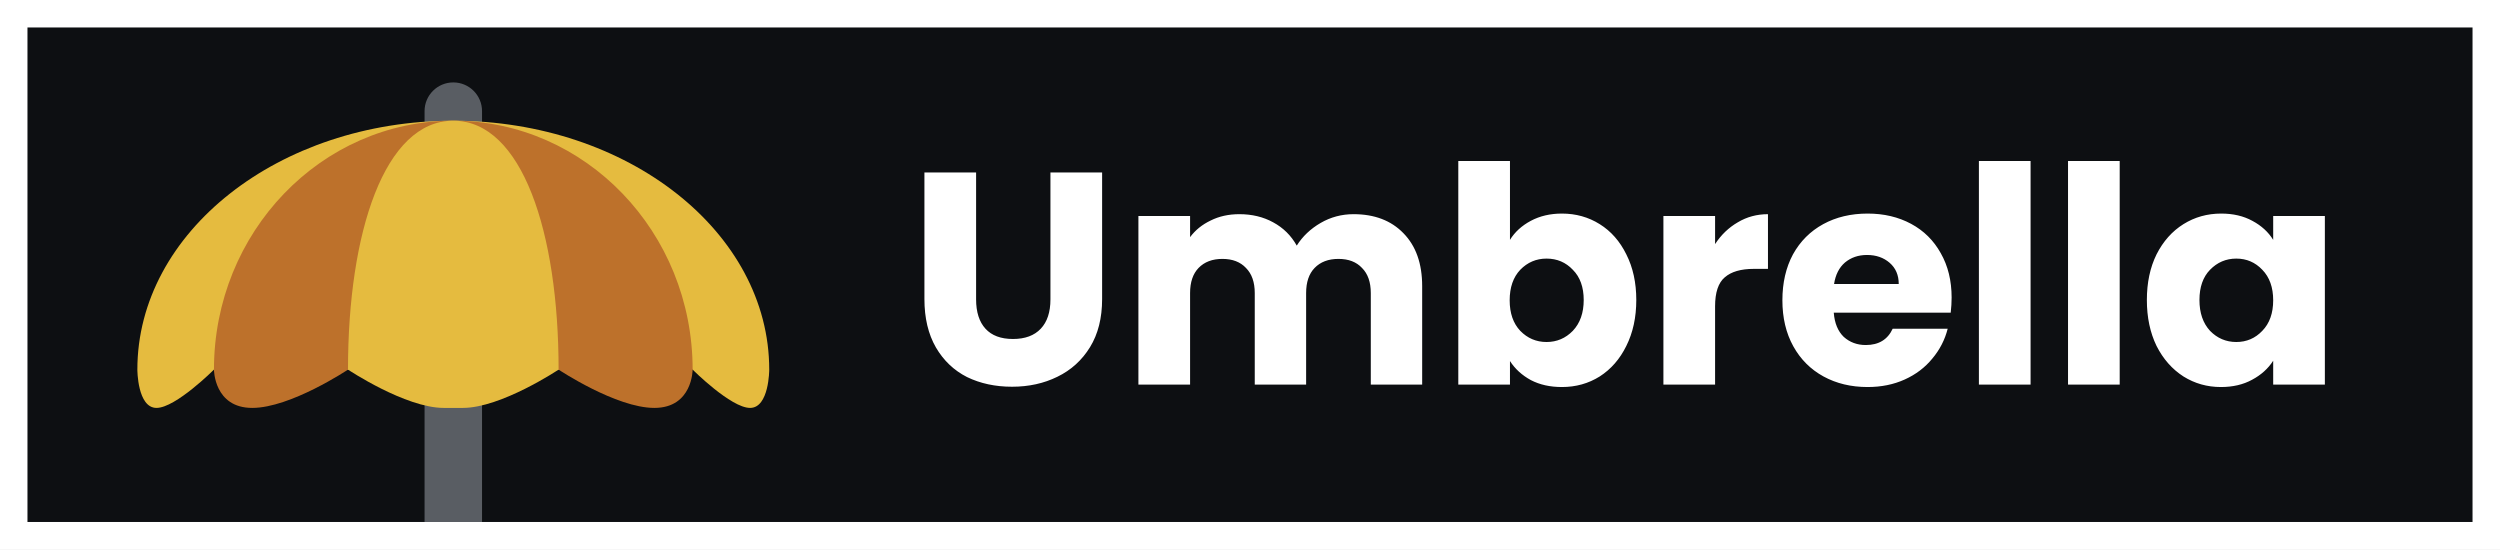
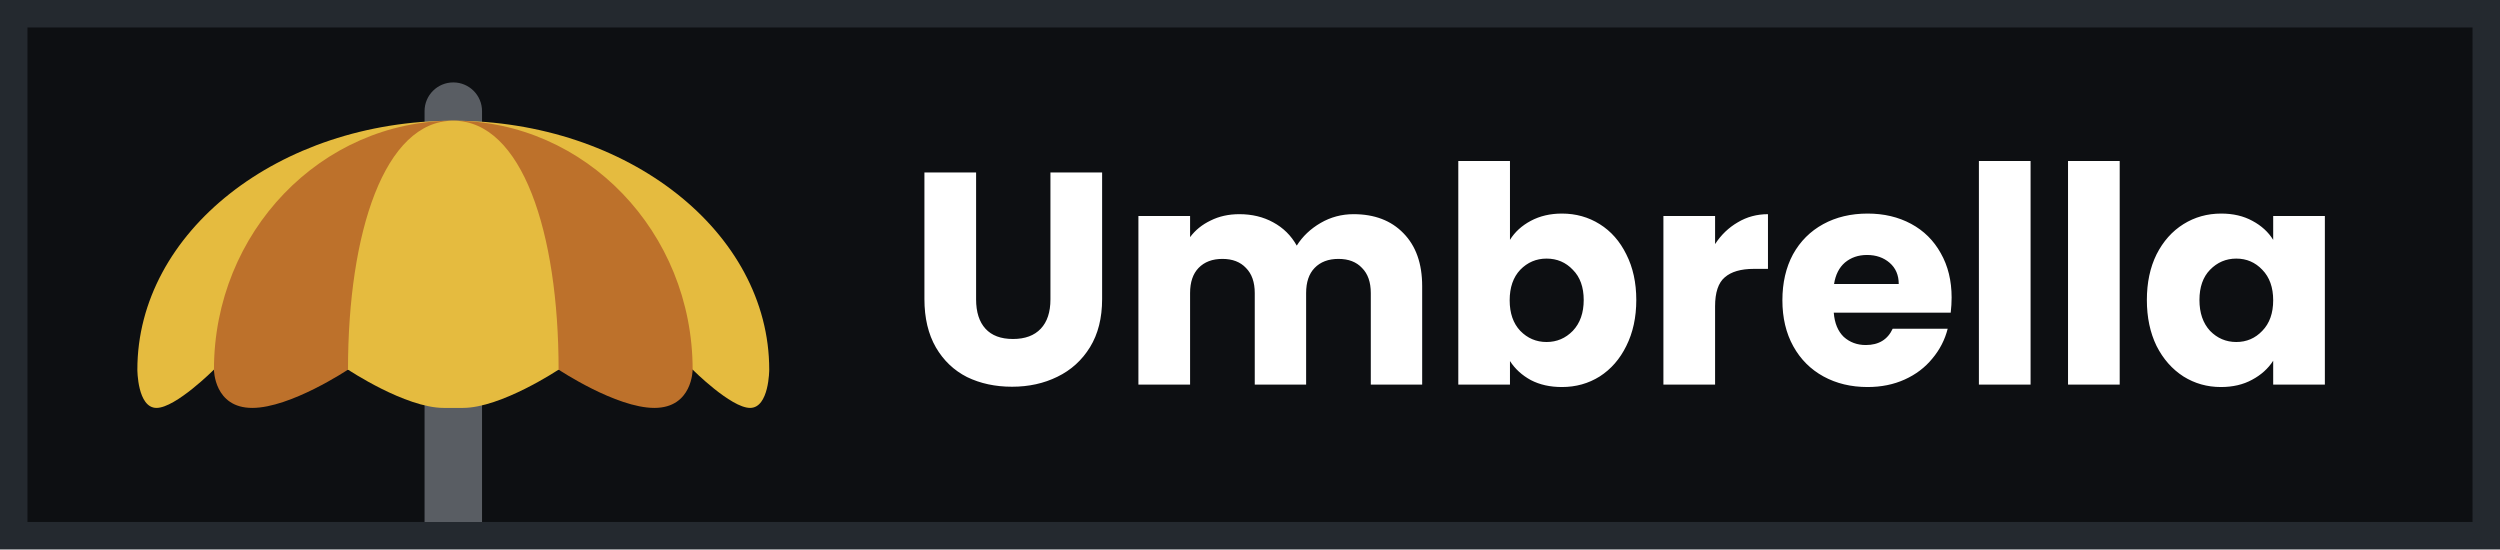
<svg xmlns="http://www.w3.org/2000/svg" width="91" height="20" viewBox="0 0 91 20" fill="none">
-   <rect x="0.5" y="0.5" width="90" height="19" fill="#0D0F12" stroke="white" />
+   <rect x="0.5" y="0.5" width="90" height="19" fill="#0D0F12" stroke="#24292F" />
  <path d="M35.53 6.278V10.898C35.53 11.36 35.644 11.716 35.871 11.965C36.098 12.214 36.432 12.339 36.872 12.339C37.312 12.339 37.649 12.214 37.884 11.965C38.119 11.716 38.236 11.36 38.236 10.898V6.278H40.117V10.887C40.117 11.576 39.97 12.159 39.677 12.636C39.384 13.113 38.988 13.472 38.489 13.714C37.998 13.956 37.448 14.077 36.839 14.077C36.23 14.077 35.684 13.96 35.2 13.725C34.723 13.483 34.346 13.124 34.067 12.647C33.788 12.163 33.649 11.576 33.649 10.887V6.278H35.53ZM49.27 7.796C50.032 7.796 50.638 8.027 51.085 8.489C51.539 8.951 51.767 9.593 51.767 10.414V14H49.897V10.667C49.897 10.271 49.791 9.967 49.578 9.754C49.373 9.534 49.087 9.424 48.72 9.424C48.353 9.424 48.063 9.534 47.851 9.754C47.645 9.967 47.543 10.271 47.543 10.667V14H45.673V10.667C45.673 10.271 45.566 9.967 45.354 9.754C45.148 9.534 44.862 9.424 44.496 9.424C44.129 9.424 43.84 9.534 43.627 9.754C43.422 9.967 43.319 10.271 43.319 10.667V14H41.438V7.862H43.319V8.632C43.51 8.375 43.759 8.174 44.067 8.027C44.375 7.873 44.723 7.796 45.112 7.796C45.574 7.796 45.984 7.895 46.344 8.093C46.711 8.291 46.996 8.573 47.202 8.94C47.414 8.603 47.704 8.328 48.071 8.115C48.438 7.902 48.837 7.796 49.27 7.796ZM54.963 8.731C55.139 8.445 55.392 8.214 55.722 8.038C56.052 7.862 56.43 7.774 56.855 7.774C57.361 7.774 57.82 7.902 58.23 8.159C58.641 8.416 58.964 8.782 59.198 9.259C59.44 9.736 59.561 10.289 59.561 10.92C59.561 11.551 59.44 12.108 59.198 12.592C58.964 13.069 58.641 13.439 58.23 13.703C57.82 13.96 57.361 14.088 56.855 14.088C56.423 14.088 56.045 14.004 55.722 13.835C55.4 13.659 55.147 13.428 54.963 13.142V14H53.082V5.86H54.963V8.731ZM57.647 10.92C57.647 10.451 57.515 10.084 57.251 9.82C56.995 9.549 56.676 9.413 56.294 9.413C55.92 9.413 55.601 9.549 55.337 9.82C55.081 10.091 54.952 10.462 54.952 10.931C54.952 11.4 55.081 11.771 55.337 12.042C55.601 12.313 55.92 12.449 56.294 12.449C56.668 12.449 56.987 12.313 57.251 12.042C57.515 11.763 57.647 11.389 57.647 10.92ZM62.429 8.885C62.649 8.548 62.924 8.284 63.254 8.093C63.584 7.895 63.951 7.796 64.354 7.796V9.787H63.837C63.368 9.787 63.016 9.89 62.781 10.095C62.547 10.293 62.429 10.645 62.429 11.151V14H60.548V7.862H62.429V8.885ZM71.039 10.832C71.039 11.008 71.028 11.191 71.006 11.382H66.749C66.779 11.763 66.9 12.057 67.112 12.262C67.332 12.46 67.6 12.559 67.915 12.559C68.385 12.559 68.711 12.361 68.894 11.965H70.896C70.794 12.368 70.607 12.731 70.335 13.054C70.071 13.377 69.738 13.63 69.334 13.813C68.931 13.996 68.48 14.088 67.981 14.088C67.38 14.088 66.845 13.96 66.375 13.703C65.906 13.446 65.539 13.08 65.275 12.603C65.011 12.126 64.879 11.569 64.879 10.931C64.879 10.293 65.008 9.736 65.264 9.259C65.528 8.782 65.895 8.416 66.364 8.159C66.834 7.902 67.373 7.774 67.981 7.774C68.575 7.774 69.103 7.899 69.565 8.148C70.027 8.397 70.387 8.753 70.643 9.215C70.907 9.677 71.039 10.216 71.039 10.832ZM69.114 10.337C69.114 10.014 69.004 9.758 68.784 9.567C68.564 9.376 68.289 9.281 67.959 9.281C67.644 9.281 67.376 9.373 67.156 9.556C66.944 9.739 66.812 10 66.76 10.337H69.114ZM73.913 5.86V14H72.032V5.86H73.913ZM77.157 5.86V14H75.276V5.86H77.157ZM78.146 10.92C78.146 10.289 78.263 9.736 78.498 9.259C78.74 8.782 79.066 8.416 79.477 8.159C79.888 7.902 80.346 7.774 80.852 7.774C81.285 7.774 81.662 7.862 81.985 8.038C82.315 8.214 82.568 8.445 82.744 8.731V7.862H84.625V14H82.744V13.131C82.561 13.417 82.304 13.648 81.974 13.824C81.651 14 81.274 14.088 80.841 14.088C80.342 14.088 79.888 13.96 79.477 13.703C79.066 13.439 78.74 13.069 78.498 12.592C78.263 12.108 78.146 11.551 78.146 10.92ZM82.744 10.931C82.744 10.462 82.612 10.091 82.348 9.82C82.091 9.549 81.776 9.413 81.402 9.413C81.028 9.413 80.709 9.549 80.445 9.82C80.188 10.084 80.06 10.451 80.06 10.92C80.06 11.389 80.188 11.763 80.445 12.042C80.709 12.313 81.028 12.449 81.402 12.449C81.776 12.449 82.091 12.313 82.348 12.042C82.612 11.771 82.744 11.4 82.744 10.931Z" fill="white" />
  <path d="M17.546 19V4.045C17.546 3.468 17.078 3 16.5 3C15.922 3 15.454 3.468 15.454 4.045V19H17.546Z" fill="#595D63" />
  <path d="M16.5 4.394C10.149 4.394 5 8.45 5 13.454C5 13.454 5 14.848 5.697 14.848C6.394 14.848 7.788 13.454 7.788 13.454H25.212C25.212 13.454 26.606 14.848 27.303 14.848C28 14.848 28 13.454 28 13.454C28 8.45 22.852 4.394 16.5 4.394Z" fill="#E5BB3F" />
  <path d="M16.5 4.394C11.689 4.394 7.788 8.45 7.788 13.454C7.788 13.454 7.788 14.848 9.182 14.848C10.576 14.848 12.667 13.454 12.667 13.454H20.333C20.333 13.454 22.424 14.848 23.818 14.848C25.212 14.848 25.212 13.454 25.212 13.454C25.212 8.45 21.312 4.394 16.5 4.394Z" fill="#BD712B" />
  <path d="M16.5 4.394C13.998 4.394 12.667 8.45 12.667 13.454C12.667 13.454 14.758 14.848 16.151 14.848H16.849C18.242 14.848 20.333 13.454 20.333 13.454C20.333 8.45 19.002 4.394 16.5 4.394Z" fill="#E5BB3F" />
</svg>
